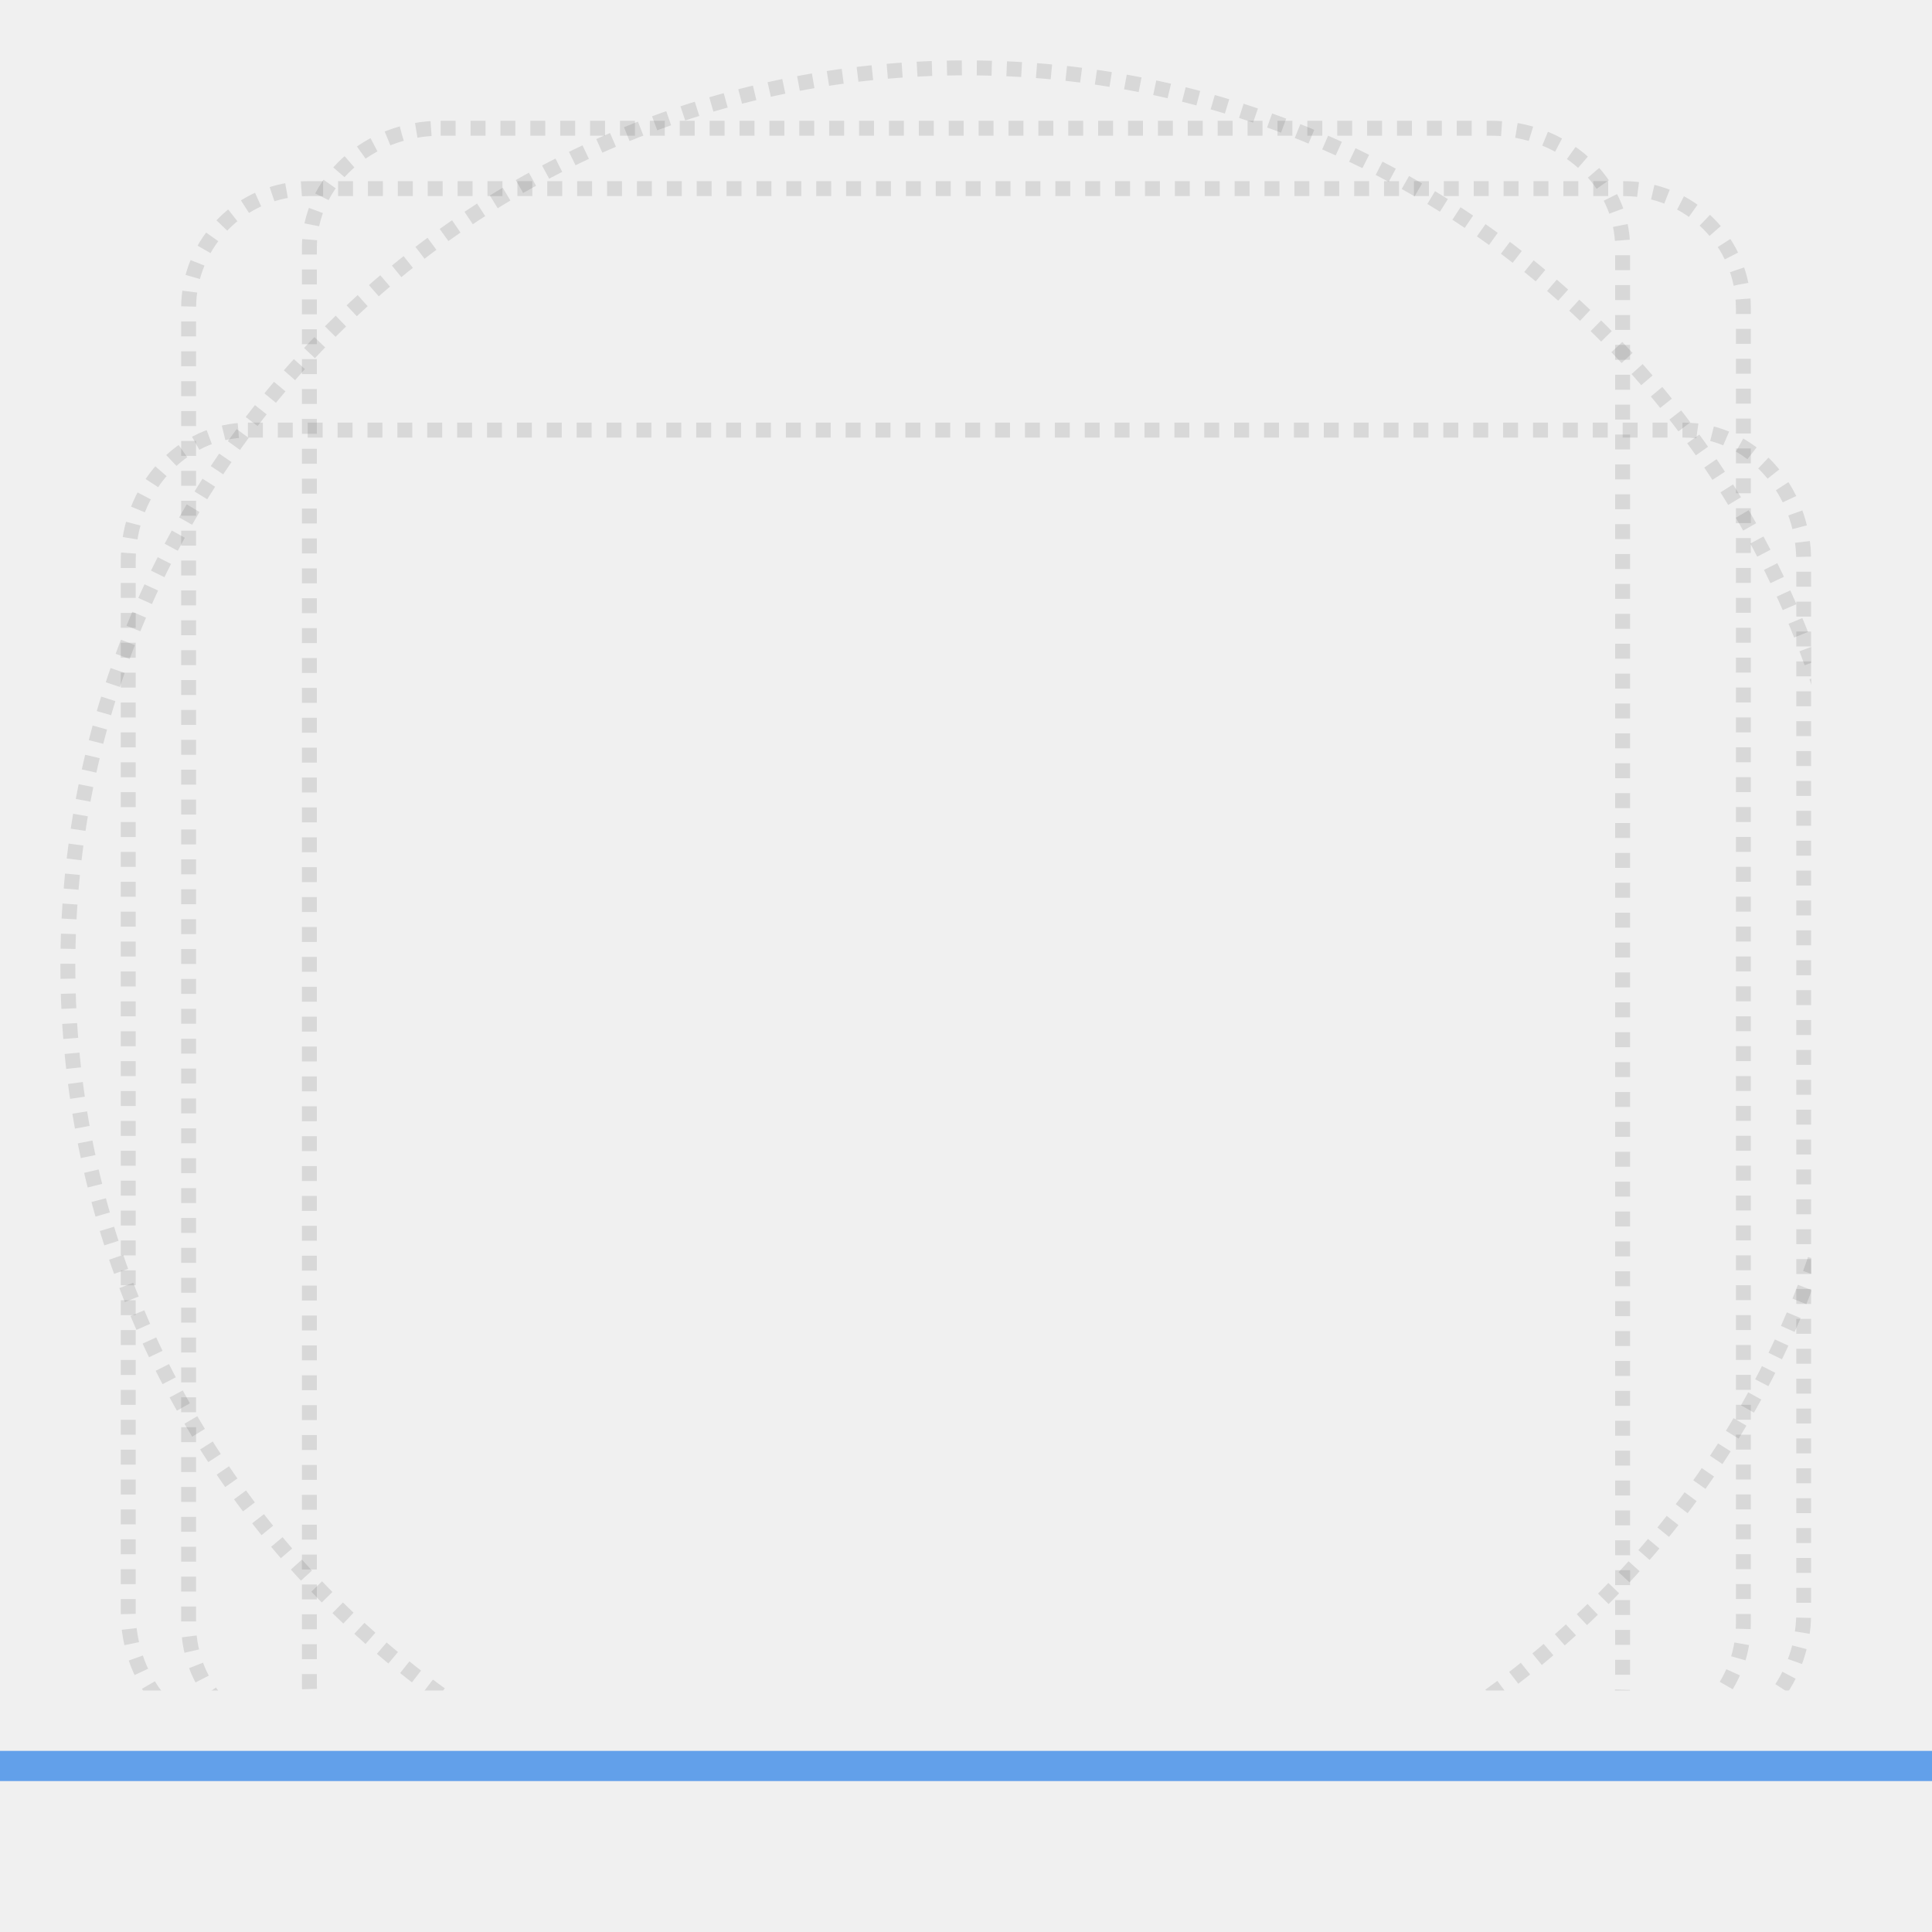
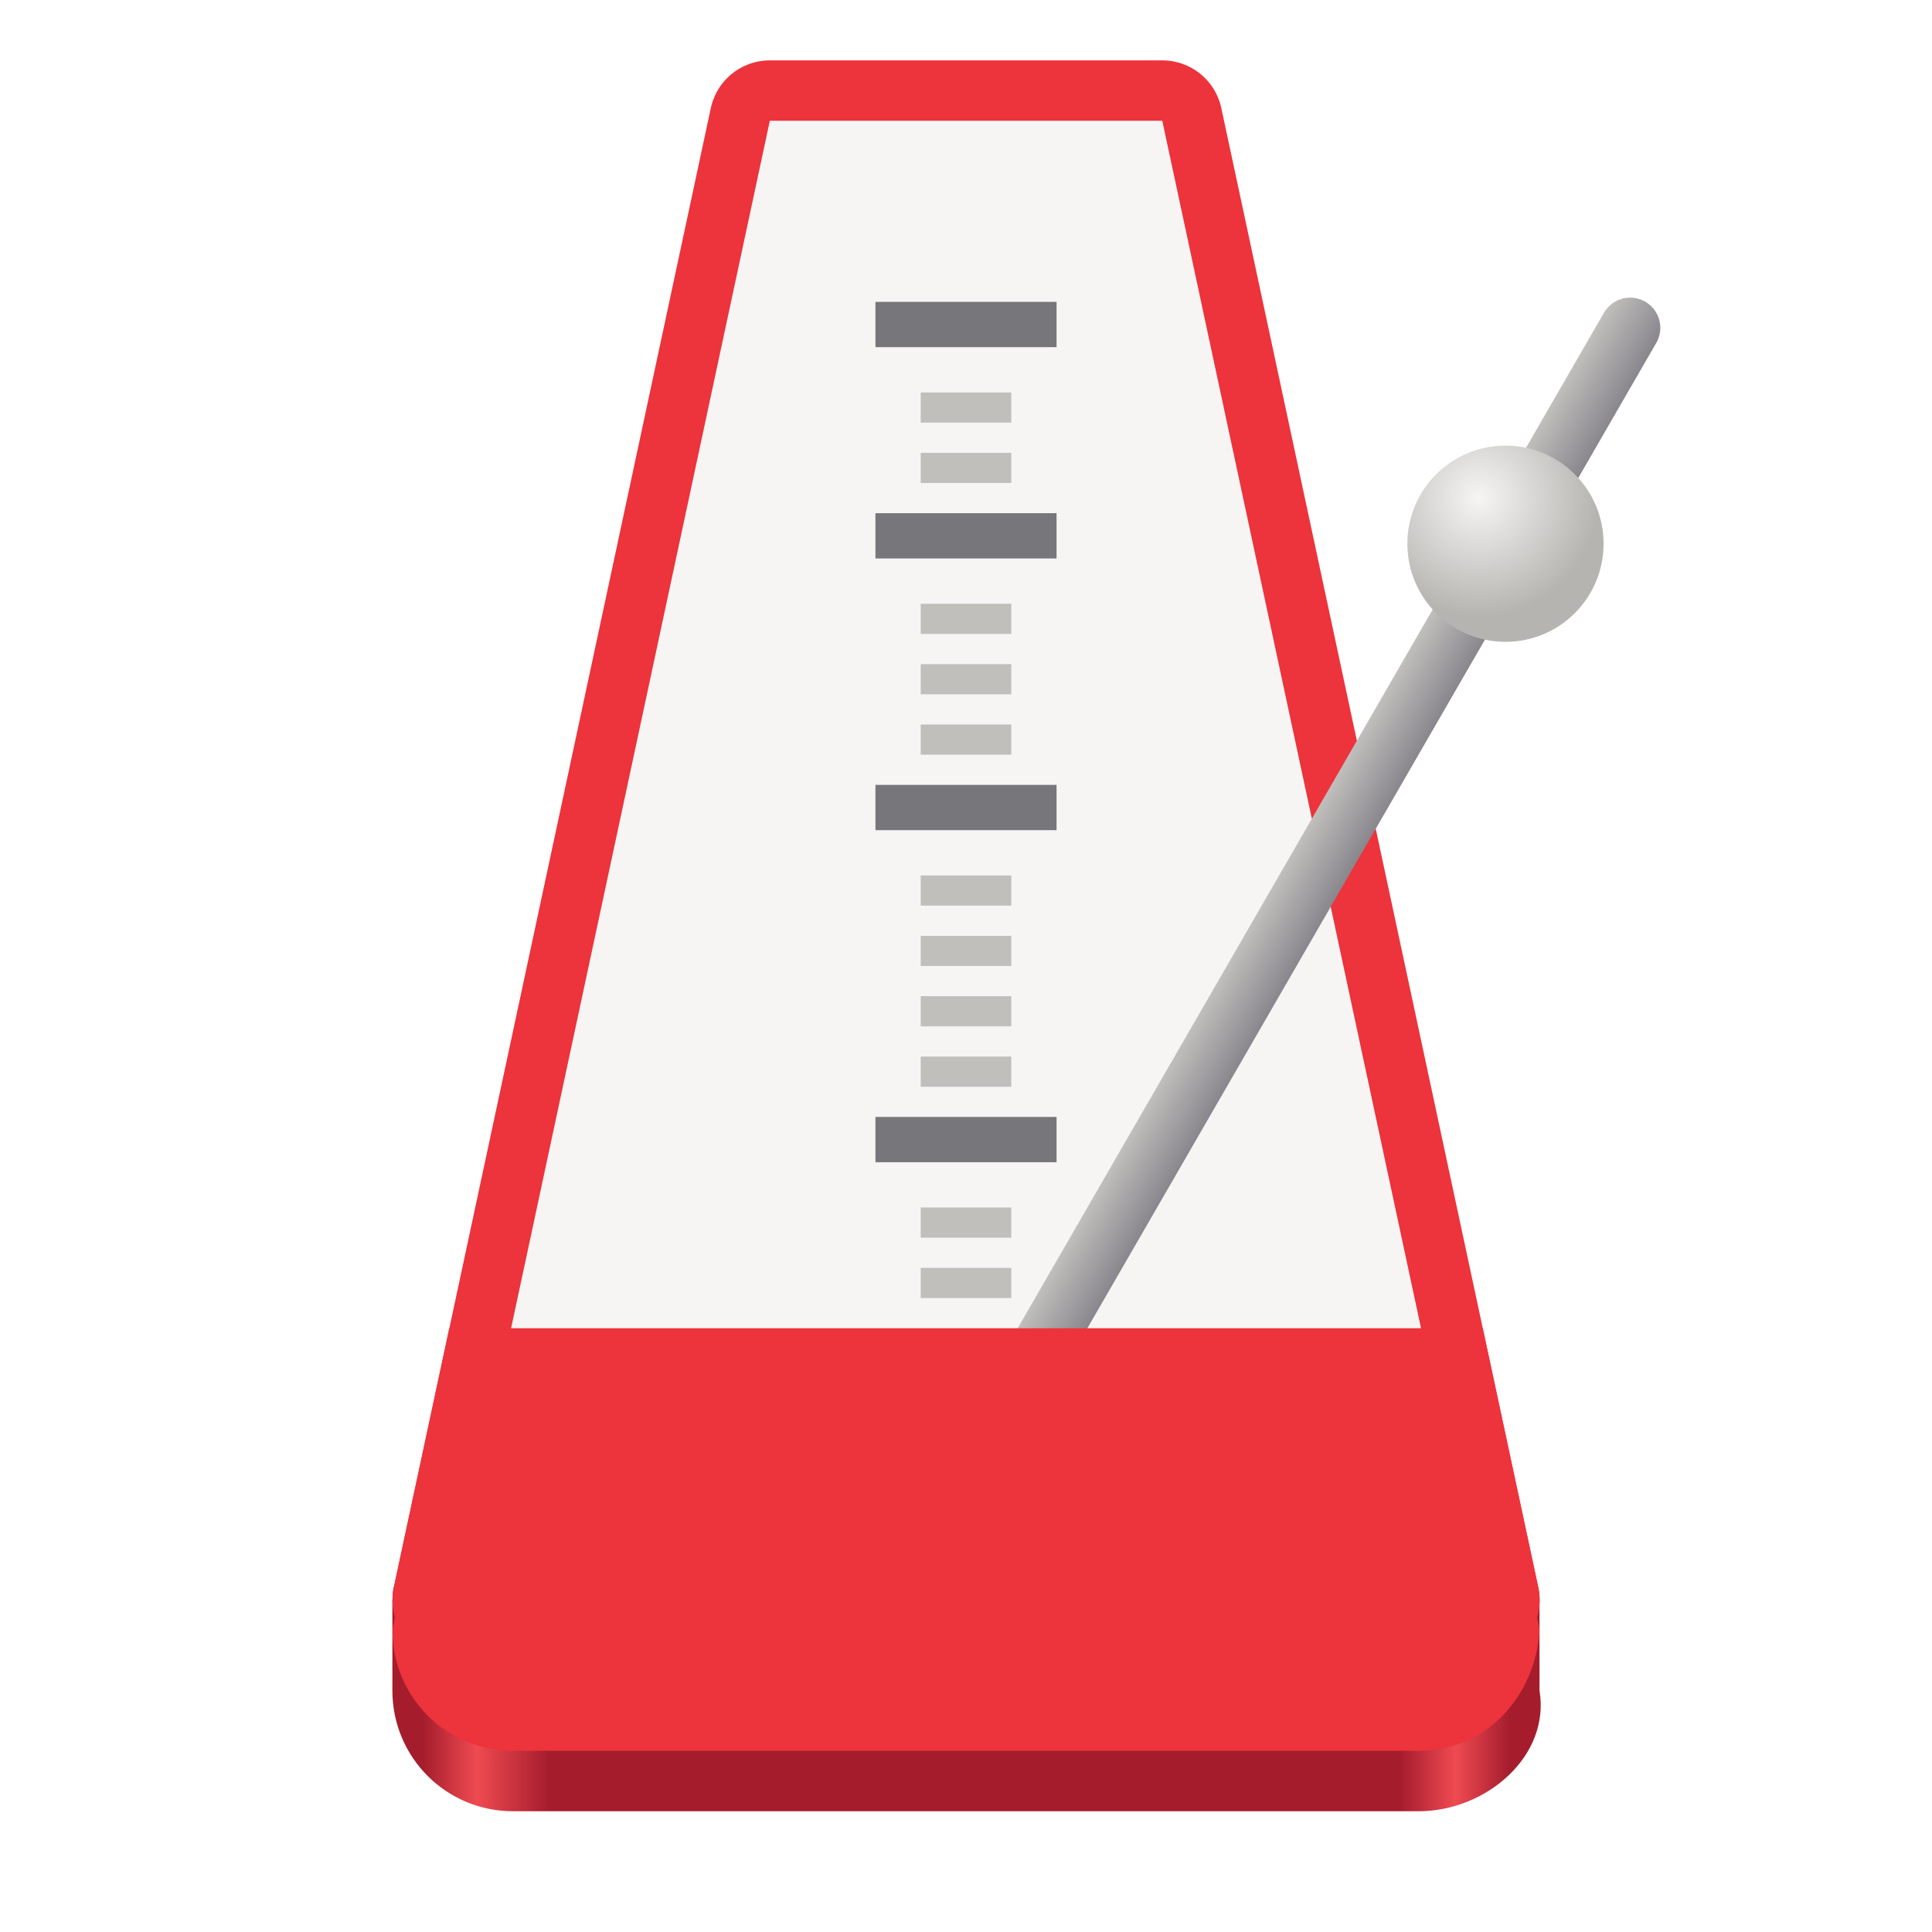
- <svg xmlns="http://www.w3.org/2000/svg" xmlns:xlink="http://www.w3.org/1999/xlink" width="128px" height="128px" viewBox="0 0 128 128" version="1.1">
+ <svg xmlns="http://www.w3.org/2000/svg" width="128px" height="128px" viewBox="0 0 128 128" version="1.1">
  <defs>
-     <filter id="alpha" filterUnits="objectBoundingBox" x="0%" y="0%" width="100%" height="100%">
-       <feColorMatrix type="matrix" in="SourceGraphic" values="0 0 0 0 1 0 0 0 0 1 0 0 0 0 1 0 0 0 1 0" />
-     </filter>
-     <mask id="mask0">
-       <g filter="url(#alpha)">
-         <rect x="0" y="0" width="128" height="128" style="fill:rgb(0%,0%,0%);fill-opacity:0.1;stroke:none;" />
-       </g>
-     </mask>
-     <clipPath id="clip1">
-       <rect x="0" y="0" width="192" height="152" />
-     </clipPath>
-     <g id="surface10632" clip-path="url(#clip1)">
-       <path style="fill:none;stroke-width:0.99;stroke-linecap:butt;stroke-linejoin:miter;stroke:rgb(0%,0%,0%);stroke-opacity:1;stroke-dasharray:0.99,0.99;stroke-miterlimit:4;" d="M 123.504 236 C 123.504 268.863 96.863 295.504 64 295.504 C 31.137 295.504 4.496 268.863 4.496 236 C 4.496 203.137 31.137 176.496 64 176.496 C 96.863 176.496 123.504 203.137 123.504 236 Z M 123.504 236 " transform="matrix(1,0,0,1,8,-156)" />
-     </g>
-     <mask id="mask1">
-       <g filter="url(#alpha)">
-         <rect x="0" y="0" width="128" height="128" style="fill:rgb(0%,0%,0%);fill-opacity:0.1;stroke:none;" />
-       </g>
-     </mask>
-     <clipPath id="clip2">
-       <rect x="0" y="0" width="192" height="152" />
-     </clipPath>
-     <g id="surface10635" clip-path="url(#clip2)">
-       <path style="fill:none;stroke-width:0.99;stroke-linecap:butt;stroke-linejoin:miter;stroke:rgb(0%,0%,0%);stroke-opacity:1;stroke-dasharray:0.99,0.99;stroke-miterlimit:4;" d="M 29.195 180.496 L 98.805 180.496 C 103.609 180.496 107.504 184.047 107.504 188.426 L 107.504 283.574 C 107.504 287.953 103.609 291.504 98.805 291.504 L 29.195 291.504 C 24.391 291.504 20.496 287.953 20.496 283.574 L 20.496 188.426 C 20.496 184.047 24.391 180.496 29.195 180.496 Z M 29.195 180.496 " transform="matrix(1,0,0,1,8,-156)" />
-     </g>
-     <mask id="mask2">
-       <g filter="url(#alpha)">
-         <rect x="0" y="0" width="128" height="128" style="fill:rgb(0%,0%,0%);fill-opacity:0.1;stroke:none;" />
-       </g>
-     </mask>
-     <clipPath id="clip3">
-       <rect x="0" y="0" width="192" height="152" />
-     </clipPath>
-     <g id="surface10638" clip-path="url(#clip3)">
-       <path style="fill:none;stroke-width:0.99;stroke-linecap:butt;stroke-linejoin:miter;stroke:rgb(0%,0%,0%);stroke-opacity:1;stroke-dasharray:0.99,0.99;stroke-miterlimit:4;" d="M 20.418 184.496 L 107.582 184.496 C 111.957 184.496 115.504 188.043 115.504 192.418 L 115.504 279.582 C 115.504 283.957 111.957 287.504 107.582 287.504 L 20.418 287.504 C 16.043 287.504 12.496 283.957 12.496 279.582 L 12.496 192.418 C 12.496 188.043 16.043 184.496 20.418 184.496 Z M 20.418 184.496 " transform="matrix(1,0,0,1,8,-156)" />
-     </g>
-     <mask id="mask3">
-       <g filter="url(#alpha)">
-         <rect x="0" y="0" width="128" height="128" style="fill:rgb(0%,0%,0%);fill-opacity:0.1;stroke:none;" />
-       </g>
-     </mask>
-     <clipPath id="clip4">
-       <rect x="0" y="0" width="192" height="152" />
-     </clipPath>
-     <g id="surface10641" clip-path="url(#clip4)">
-       <path style="fill:none;stroke-width:0.99;stroke-linecap:butt;stroke-linejoin:miter;stroke:rgb(0%,0%,0%);stroke-opacity:1;stroke-dasharray:0.99,0.99;stroke-miterlimit:4;" d="M 16.426 200.496 L 111.574 200.496 C 115.953 200.496 119.504 204.391 119.504 209.195 L 119.504 278.805 C 119.504 283.609 115.953 287.504 111.574 287.504 L 16.426 287.504 C 12.047 287.504 8.496 283.609 8.496 278.805 L 8.496 209.195 C 8.496 204.391 12.047 200.496 16.426 200.496 Z M 16.426 200.496 " transform="matrix(1,0,0,1,8,-156)" />
-     </g>
+     <linearGradient id="linear0" gradientUnits="userSpaceOnUse" x1="28" y1="242" x2="100" y2="242" gradientTransform="matrix(1,0,0,1,0.0021,-168)">
+       <stop offset="0" style="stop-color:rgb(64.706%,11.373%,17.647%);stop-opacity:1;" />
+       <stop offset="0.05" style="stop-color:rgb(93.725%,29.02%,31.765%);stop-opacity:1;" />
+       <stop offset="0.116" style="stop-color:rgb(64.706%,11.373%,17.647%);stop-opacity:1;" />
+       <stop offset="0.9" style="stop-color:rgb(64.706%,11.373%,17.647%);stop-opacity:1;" />
+       <stop offset="0.95" style="stop-color:rgb(93.725%,29.02%,31.765%);stop-opacity:1;" />
+       <stop offset="1" style="stop-color:rgb(64.706%,11.373%,17.647%);stop-opacity:1;" />
+     </linearGradient>
+     <linearGradient id="linear1" gradientUnits="userSpaceOnUse" x1="64" y1="314" x2="64" y2="318" gradientTransform="matrix(1,0,0,1,0,20)">
+       <stop offset="0" style="stop-color:rgb(75.294%,74.902%,73.725%);stop-opacity:1;" />
+       <stop offset="1" style="stop-color:rgb(53.725%,52.941%,55.294%);stop-opacity:1;" />
+     </linearGradient>
+     <radialGradient id="radial0" gradientUnits="userSpaceOnUse" cx="62.558" cy="256.289" fx="62.558" fy="256.289" r="8" gradientTransform="matrix(0.986175,0,0,0.986175,36.30653,-219.7452)">
+       <stop offset="0" style="stop-color:rgb(96.471%,96.078%,95.686%);stop-opacity:1;" />
+       <stop offset="1" style="stop-color:rgb(70.98%,70.588%,69.02%);stop-opacity:1;" />
+     </radialGradient>
  </defs>
-   <g id="surface10578">
-     <rect x="0" y="0" width="128" height="128" style="fill:rgb(94.118%,94.118%,94.118%);fill-opacity:1;stroke:none;" />
-     <use xlink:href="#surface10632" transform="matrix(1,0,0,1,-8,-16)" mask="url(#mask0)" />
-     <use xlink:href="#surface10635" transform="matrix(1,0,0,1,-8,-16)" mask="url(#mask1)" />
-     <use xlink:href="#surface10638" transform="matrix(1,0,0,1,-8,-16)" mask="url(#mask2)" />
-     <use xlink:href="#surface10641" transform="matrix(1,0,0,1,-8,-16)" mask="url(#mask3)" />
-     <path style="fill:none;stroke-width:2;stroke-linecap:butt;stroke-linejoin:miter;stroke:rgb(38.431%,62.745%,91.765%);stroke-opacity:1;stroke-miterlimit:4;" d="M 0 289 L 128 289 " transform="matrix(1,0,0,1,0,-172)" />
+   <g id="surface68242">
+     <path style=" stroke:none;fill-rule:nonzero;fill:url(#linear0);" d="M 42.004 72 C 40.129 72 38.504 73.301 38.098 75.133 L 26.098 105.133 C 26.031 105.426 26.008 105.715 26.008 106 L 25.996 106 L 25.996 112 C 25.996 116.434 29.566 120 33.996 120 L 93.996 120 C 98.43 120 102.727 116.371 101.996 112 L 101.996 106 L 101.988 106 C 101.988 105.715 101.961 105.426 101.898 105.133 L 89.898 75.133 C 89.496 73.301 87.871 72 85.996 72 Z M 42.004 72 " />
+     <path style="fill-rule:nonzero;fill:rgb(59.608%,41.569%,26.667%);fill-opacity:1;stroke-width:8;stroke-linecap:round;stroke-linejoin:round;stroke:rgb(92.941%,20%,23.137%);stroke-opacity:1;stroke-miterlimit:4;" d="M 30.004 278 L 51.004 180 L 77.004 180 L 98.004 278 " transform="matrix(1,0,0,1,0,-172)" />
+     <path style=" stroke:none;fill-rule:nonzero;fill:rgb(96.471%,96.078%,95.686%);fill-opacity:1;" d="M 30.004 106 L 51.004 8 L 77.004 8 L 98.004 106 " />
+     <path style=" stroke:none;fill-rule:nonzero;fill:rgb(75.294%,74.902%,73.725%);fill-opacity:1;" d="M 61 26 L 67 26 L 67 28 L 61 28 Z M 61 26 " />
+     <path style=" stroke:none;fill-rule:nonzero;fill:rgb(75.294%,74.902%,73.725%);fill-opacity:1;" d="M 61 30 L 67 30 L 67 32 L 61 32 Z M 61 30 " />
+     <path style=" stroke:none;fill-rule:nonzero;fill:rgb(75.294%,74.902%,73.725%);fill-opacity:1;" d="M 61 40 L 67 40 L 67 42 L 61 42 Z M 61 40 " />
+     <path style=" stroke:none;fill-rule:nonzero;fill:rgb(75.294%,74.902%,73.725%);fill-opacity:1;" d="M 61 44 L 67 44 L 67 46 L 61 46 Z M 61 44 " />
+     <path style=" stroke:none;fill-rule:nonzero;fill:rgb(75.294%,74.902%,73.725%);fill-opacity:1;" d="M 61 48 L 67 48 L 67 50 L 61 50 Z M 61 48 " />
+     <path style=" stroke:none;fill-rule:nonzero;fill:rgb(75.294%,74.902%,73.725%);fill-opacity:1;" d="M 61 58 L 67 58 L 67 60 L 61 60 Z M 61 58 " />
+     <path style=" stroke:none;fill-rule:nonzero;fill:rgb(75.294%,74.902%,73.725%);fill-opacity:1;" d="M 61 62 L 67 62 L 67 64 L 61 64 Z M 61 62 " />
+     <path style=" stroke:none;fill-rule:nonzero;fill:rgb(75.294%,74.902%,73.725%);fill-opacity:1;" d="M 61 66 L 67 66 L 67 68 L 61 68 Z M 61 66 " />
+     <path style=" stroke:none;fill-rule:nonzero;fill:rgb(75.294%,74.902%,73.725%);fill-opacity:1;" d="M 61 70 L 67 70 L 67 72 L 61 72 Z M 61 70 " />
+     <path style=" stroke:none;fill-rule:nonzero;fill:rgb(75.294%,74.902%,73.725%);fill-opacity:1;" d="M 61 80 L 67 80 L 67 82 L 61 82 Z M 61 80 " />
+     <path style=" stroke:none;fill-rule:nonzero;fill:rgb(75.294%,74.902%,73.725%);fill-opacity:1;" d="M 61 84 L 67 84 L 67 86 L 61 86 Z M 61 84 " />
+     <path style=" stroke:none;fill-rule:nonzero;fill:rgb(46.667%,46.275%,48.235%);fill-opacity:1;" d="M 58 20 L 70 20 L 70 23 L 58 23 Z M 58 20 " />
+     <path style=" stroke:none;fill-rule:nonzero;fill:rgb(46.667%,46.275%,48.235%);fill-opacity:1;" d="M 58 34 L 70 34 L 70 37 L 58 37 Z M 58 34 " />
+     <path style=" stroke:none;fill-rule:nonzero;fill:rgb(46.667%,46.275%,48.235%);fill-opacity:1;" d="M 58 52 L 70 52 L 70 55 L 58 55 Z M 58 52 " />
+     <path style=" stroke:none;fill-rule:nonzero;fill:rgb(46.667%,46.275%,48.235%);fill-opacity:1;" d="M 58 74 L 70 74 L 70 77 L 58 77 Z M 58 74 " />
+     <path style="fill:none;stroke-width:4;stroke-linecap:round;stroke-linejoin:miter;stroke:url(#linear1);stroke-miterlimit:4;" d="M 32 336 L 111.999 336 " transform="matrix(0.5,-0.866025,0.866025,0.5,-238.9846,-49.28719)" />
+     <path style=" stroke:none;fill-rule:nonzero;fill:url(#radial0);" d="M 106.242 36.023 C 106.242 39.613 103.332 42.523 99.742 42.523 C 96.152 42.523 93.242 39.613 93.242 36.023 C 93.242 32.434 96.152 29.523 99.742 29.523 C 103.332 29.523 106.242 32.434 106.242 36.023 Z M 106.242 36.023 " />
+     <path style=" stroke:none;fill-rule:nonzero;fill:rgb(92.941%,20%,23.137%);fill-opacity:1;" d="M 29.766 88 L 26.09 105.164 C 25.949 105.812 25.977 106.488 26.164 107.125 L 26 108 C 26 112.434 29.566 116 34 116 L 94 116 C 98.43 116 101.723 112.422 102 108 L 101.836 107.141 C 102.027 106.5 102.055 105.816 101.914 105.164 L 98.238 88 Z M 29.766 88 " />
  </g>
</svg>
